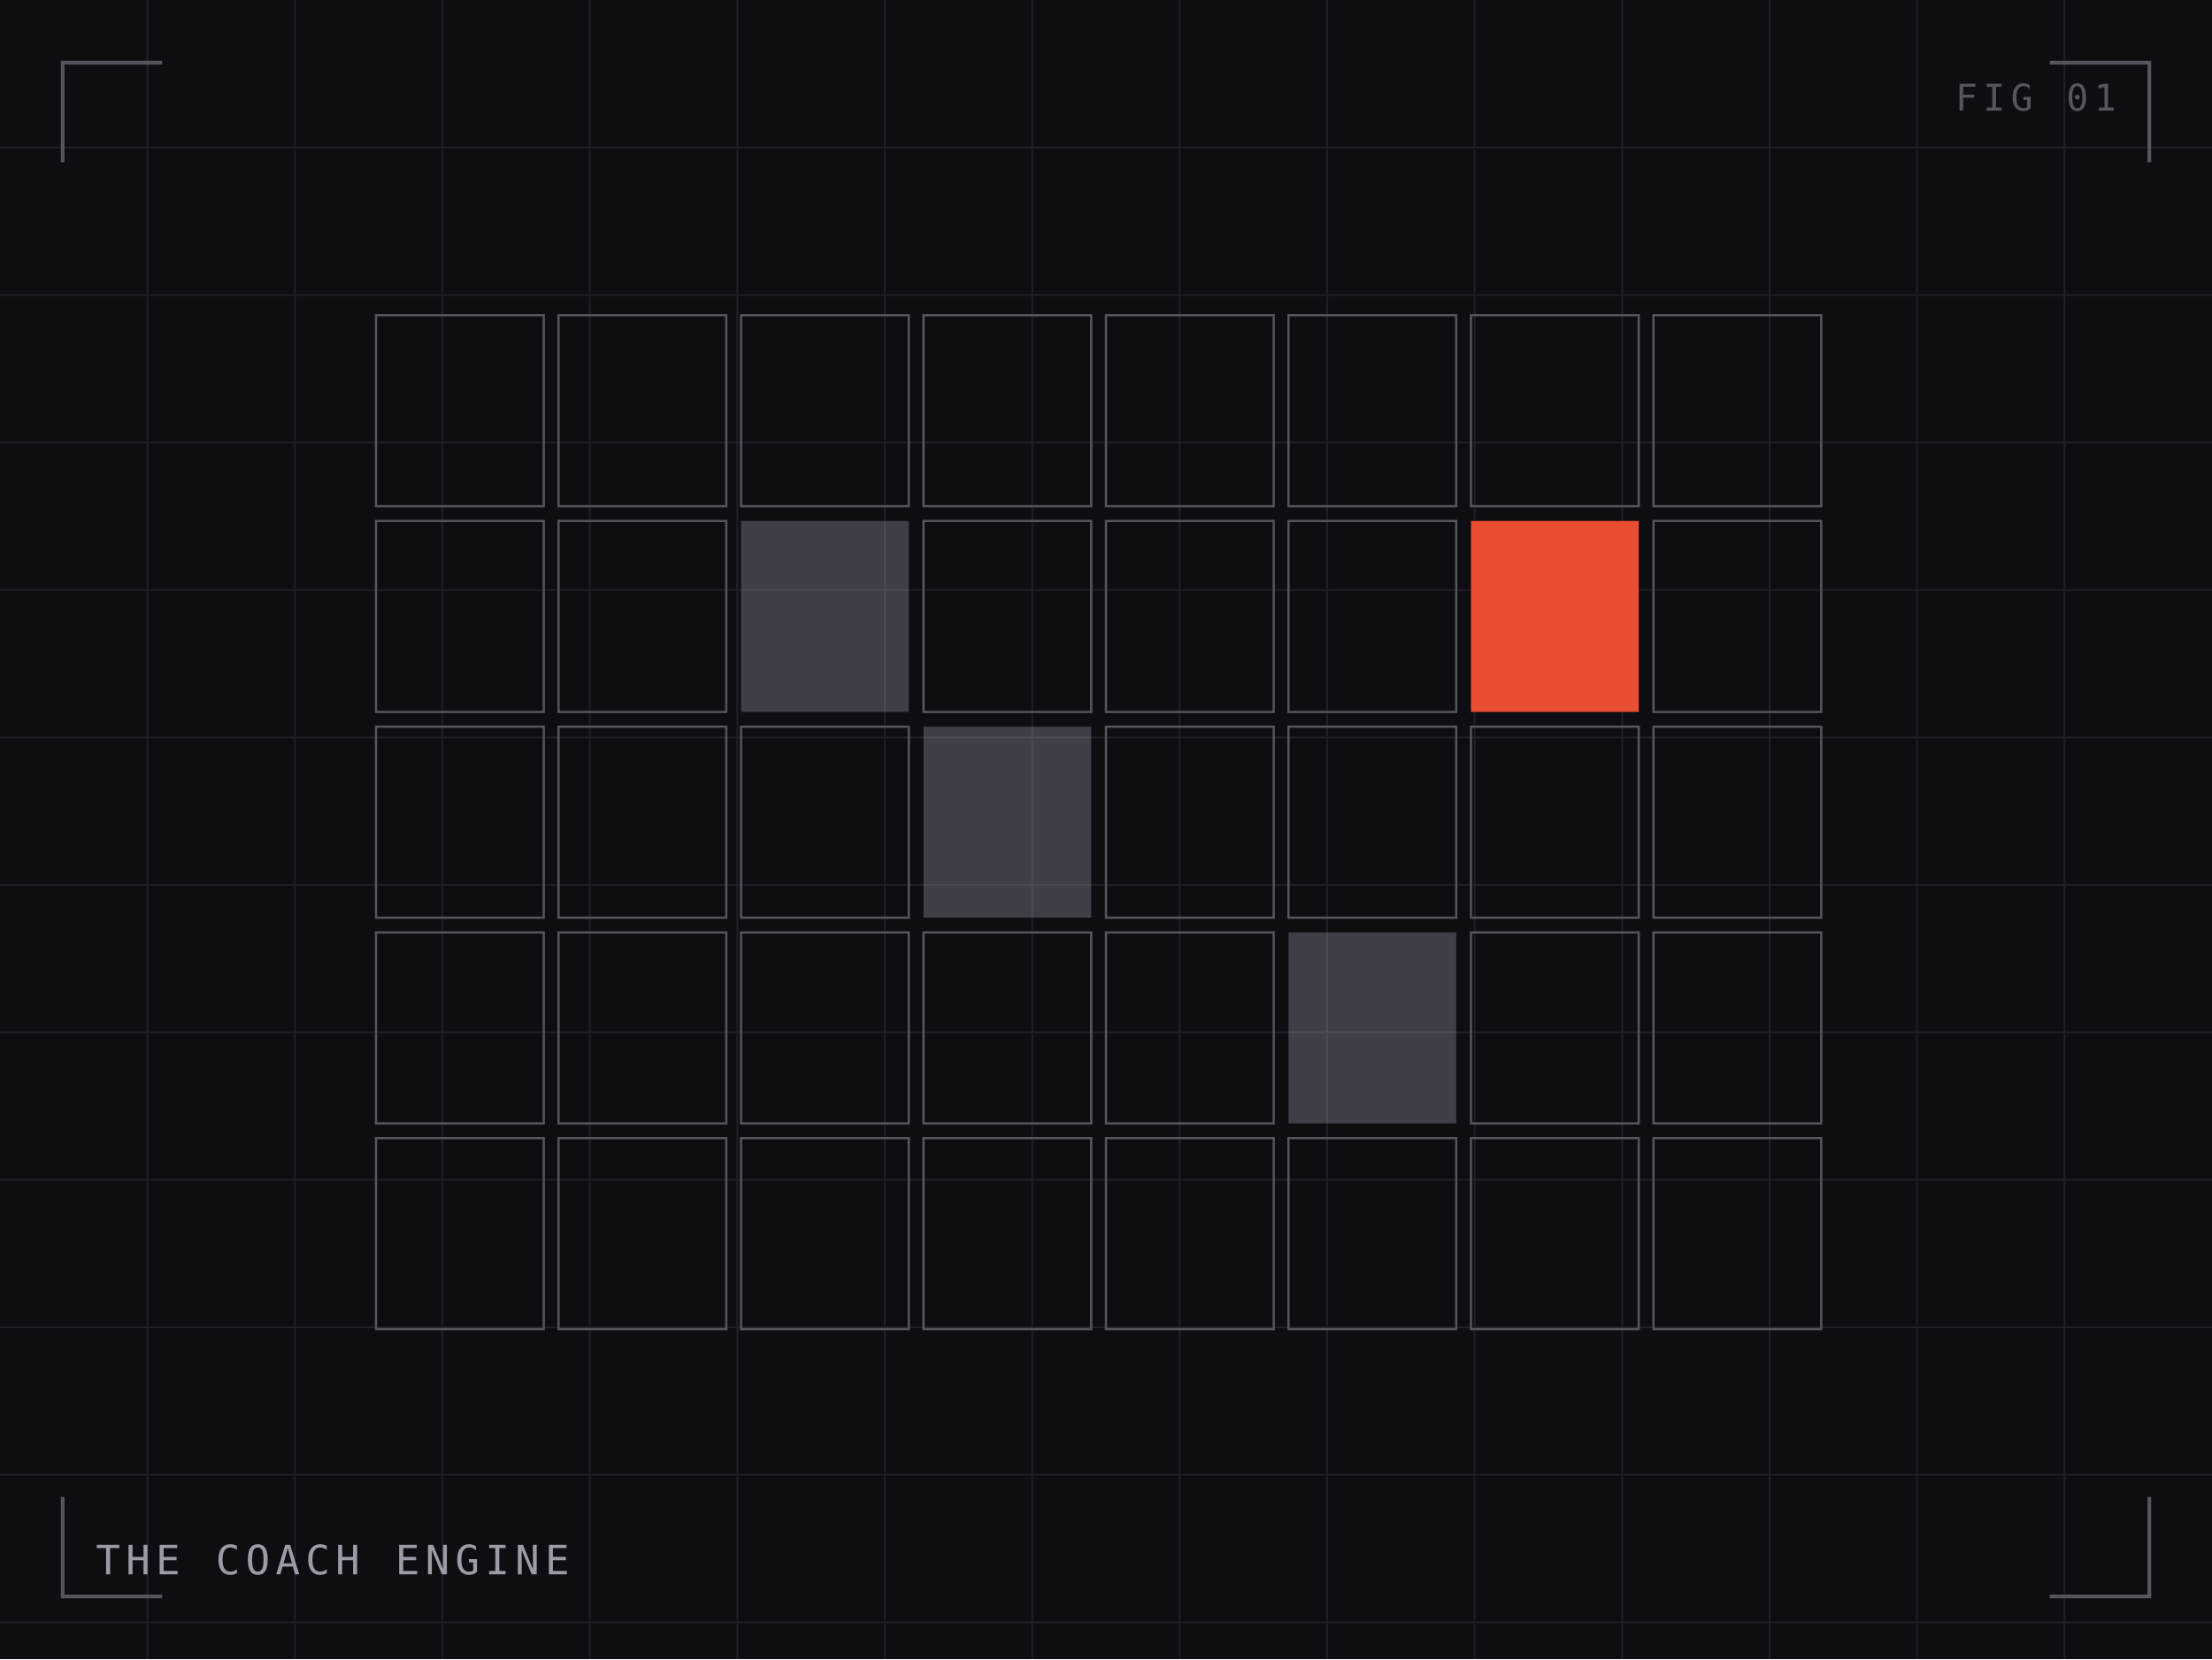
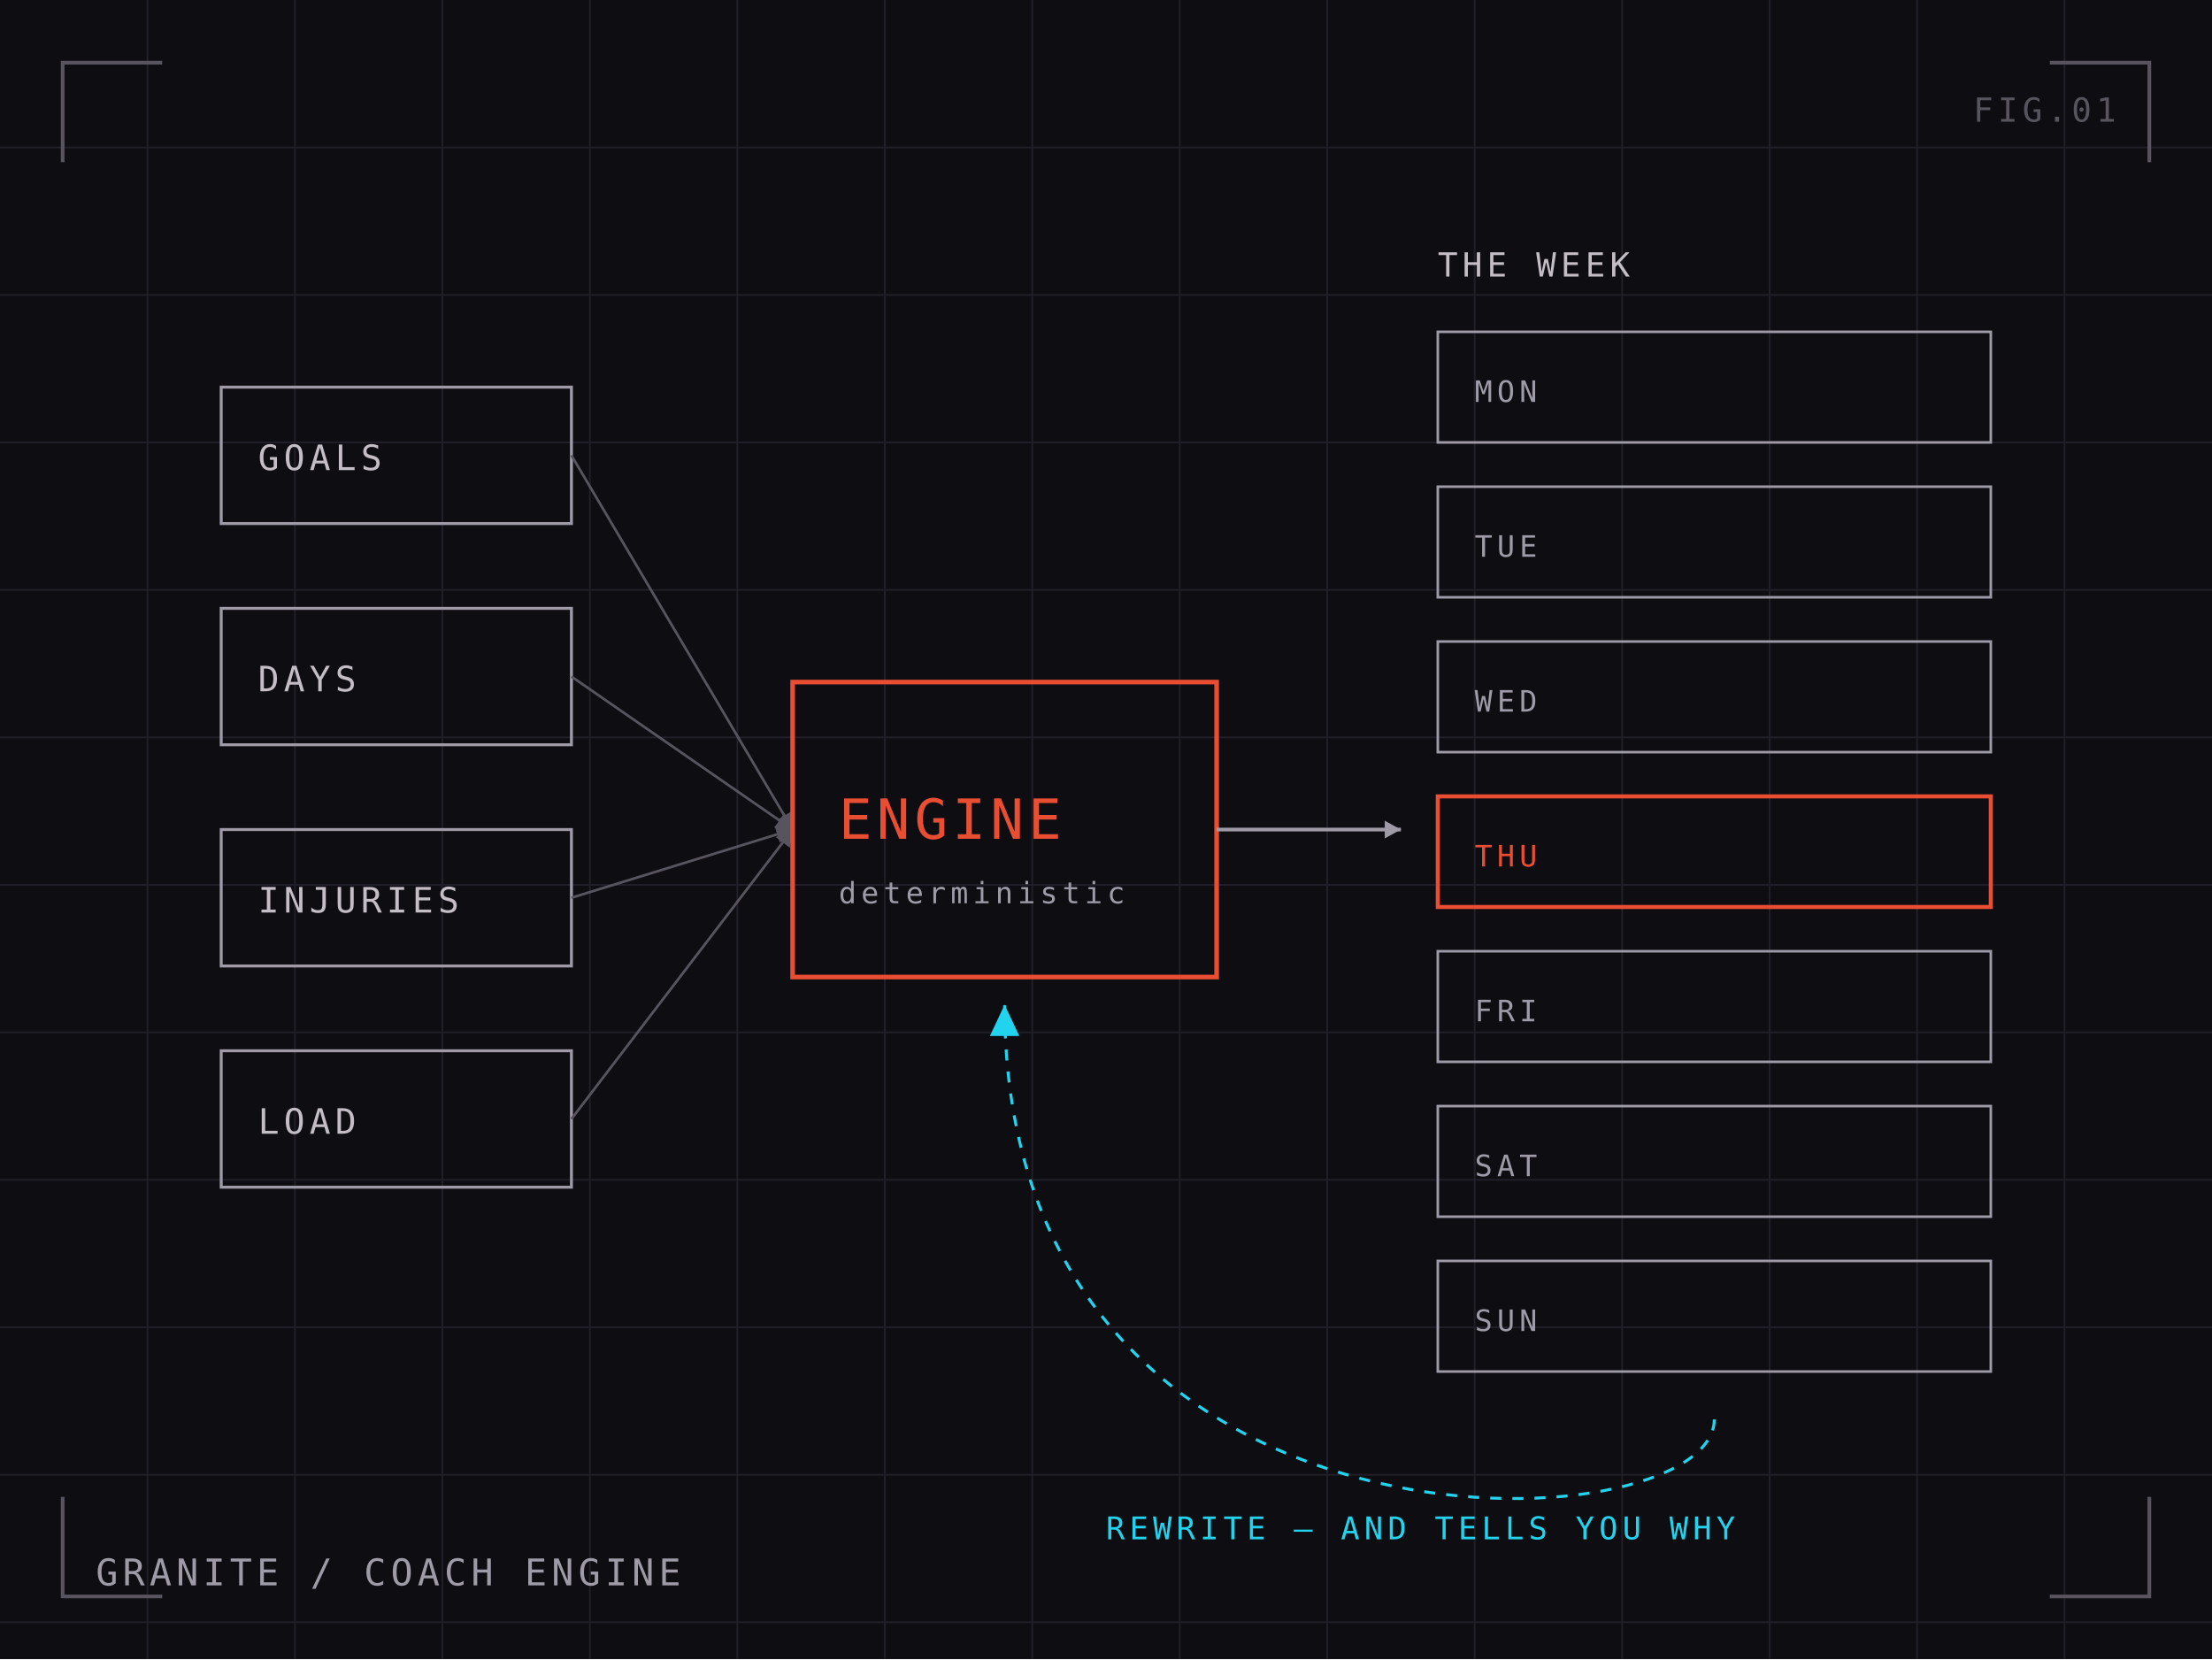
<svg xmlns="http://www.w3.org/2000/svg" viewBox="0 0 1200 900" preserveAspectRatio="xMidYMid slice">
  <rect width="1200" height="900" fill="#0e0d12" />
  <line x1="80" y1="0" x2="80" y2="900" stroke="#201e26" stroke-width="1" />
  <line x1="160" y1="0" x2="160" y2="900" stroke="#201e26" stroke-width="1" />
  <line x1="240" y1="0" x2="240" y2="900" stroke="#201e26" stroke-width="1" />
  <line x1="320" y1="0" x2="320" y2="900" stroke="#201e26" stroke-width="1" />
  <line x1="400" y1="0" x2="400" y2="900" stroke="#201e26" stroke-width="1" />
  <line x1="480" y1="0" x2="480" y2="900" stroke="#201e26" stroke-width="1" />
  <line x1="560" y1="0" x2="560" y2="900" stroke="#201e26" stroke-width="1" />
  <line x1="640" y1="0" x2="640" y2="900" stroke="#201e26" stroke-width="1" />
  <line x1="720" y1="0" x2="720" y2="900" stroke="#201e26" stroke-width="1" />
  <line x1="800" y1="0" x2="800" y2="900" stroke="#201e26" stroke-width="1" />
  <line x1="880" y1="0" x2="880" y2="900" stroke="#201e26" stroke-width="1" />
  <line x1="960" y1="0" x2="960" y2="900" stroke="#201e26" stroke-width="1" />
  <line x1="1040" y1="0" x2="1040" y2="900" stroke="#201e26" stroke-width="1" />
  <line x1="1120" y1="0" x2="1120" y2="900" stroke="#201e26" stroke-width="1" />
  <line x1="0" y1="80" x2="1200" y2="80" stroke="#201e26" stroke-width="1" />
  <line x1="0" y1="160" x2="1200" y2="160" stroke="#201e26" stroke-width="1" />
  <line x1="0" y1="240" x2="1200" y2="240" stroke="#201e26" stroke-width="1" />
  <line x1="0" y1="320" x2="1200" y2="320" stroke="#201e26" stroke-width="1" />
  <line x1="0" y1="400" x2="1200" y2="400" stroke="#201e26" stroke-width="1" />
  <line x1="0" y1="480" x2="1200" y2="480" stroke="#201e26" stroke-width="1" />
  <line x1="0" y1="560" x2="1200" y2="560" stroke="#201e26" stroke-width="1" />
  <line x1="0" y1="640" x2="1200" y2="640" stroke="#201e26" stroke-width="1" />
  <line x1="0" y1="720" x2="1200" y2="720" stroke="#201e26" stroke-width="1" />
  <line x1="0" y1="800" x2="1200" y2="800" stroke="#201e26" stroke-width="1" />
  <line x1="0" y1="880" x2="1200" y2="880" stroke="#201e26" stroke-width="1" />
-   <rect x="204" y="171.0" width="91.0" height="103.6" fill="none" stroke="#57545e" stroke-width="1.2" />
-   <rect x="204" y="282.6" width="91.0" height="103.6" fill="none" stroke="#57545e" stroke-width="1.2" />
-   <rect x="204" y="394.2" width="91.0" height="103.6" fill="none" stroke="#57545e" stroke-width="1.2" />
-   <rect x="204" y="505.8" width="91.0" height="103.6" fill="none" stroke="#57545e" stroke-width="1.2" />
-   <rect x="204" y="617.4" width="91.0" height="103.6" fill="none" stroke="#57545e" stroke-width="1.2" />
-   <rect x="303.0" y="171.0" width="91.0" height="103.6" fill="none" stroke="#57545e" stroke-width="1.2" />
-   <rect x="303.0" y="282.6" width="91.0" height="103.6" fill="none" stroke="#57545e" stroke-width="1.2" />
-   <rect x="303.0" y="394.2" width="91.0" height="103.6" fill="none" stroke="#57545e" stroke-width="1.2" />
-   <rect x="303.0" y="505.8" width="91.0" height="103.6" fill="none" stroke="#57545e" stroke-width="1.2" />
-   <rect x="303.0" y="617.4" width="91.0" height="103.6" fill="none" stroke="#57545e" stroke-width="1.2" />
-   <rect x="402.0" y="171.0" width="91.0" height="103.6" fill="none" stroke="#57545e" stroke-width="1.2" />
-   <rect x="402.0" y="282.6" width="91.0" height="103.6" fill="#9e9ba6" opacity="0.35" />
-   <rect x="402.0" y="394.2" width="91.0" height="103.6" fill="none" stroke="#57545e" stroke-width="1.2" />
-   <rect x="402.0" y="505.8" width="91.0" height="103.6" fill="none" stroke="#57545e" stroke-width="1.2" />
-   <rect x="402.0" y="617.4" width="91.0" height="103.6" fill="none" stroke="#57545e" stroke-width="1.2" />
-   <rect x="501.0" y="171.0" width="91.0" height="103.6" fill="none" stroke="#57545e" stroke-width="1.2" />
-   <rect x="501.0" y="282.6" width="91.0" height="103.6" fill="none" stroke="#57545e" stroke-width="1.2" />
-   <rect x="501.0" y="394.2" width="91.0" height="103.6" fill="#9e9ba6" opacity="0.35" />
-   <rect x="501.0" y="505.8" width="91.0" height="103.6" fill="none" stroke="#57545e" stroke-width="1.2" />
-   <rect x="501.0" y="617.4" width="91.0" height="103.6" fill="none" stroke="#57545e" stroke-width="1.2" />
-   <rect x="600.0" y="171.0" width="91.0" height="103.6" fill="none" stroke="#57545e" stroke-width="1.2" />
-   <rect x="600.0" y="282.6" width="91.0" height="103.6" fill="none" stroke="#57545e" stroke-width="1.2" />
-   <rect x="600.0" y="394.2" width="91.0" height="103.6" fill="none" stroke="#57545e" stroke-width="1.2" />
-   <rect x="600.0" y="505.8" width="91.0" height="103.6" fill="none" stroke="#57545e" stroke-width="1.2" />
-   <rect x="600.0" y="617.4" width="91.0" height="103.6" fill="none" stroke="#57545e" stroke-width="1.2" />
-   <rect x="699.0" y="171.0" width="91.0" height="103.6" fill="none" stroke="#57545e" stroke-width="1.2" />
-   <rect x="699.0" y="282.6" width="91.0" height="103.6" fill="none" stroke="#57545e" stroke-width="1.2" />
-   <rect x="699.0" y="394.2" width="91.0" height="103.6" fill="none" stroke="#57545e" stroke-width="1.2" />
-   <rect x="699.0" y="505.8" width="91.0" height="103.6" fill="#9e9ba6" opacity="0.35" />
-   <rect x="699.0" y="617.4" width="91.0" height="103.6" fill="none" stroke="#57545e" stroke-width="1.2" />
-   <rect x="798.0" y="171.0" width="91.0" height="103.6" fill="none" stroke="#57545e" stroke-width="1.2" />
-   <rect x="798.0" y="282.6" width="91.0" height="103.6" fill="#EA4E32" />
-   <rect x="798.0" y="394.2" width="91.0" height="103.6" fill="none" stroke="#57545e" stroke-width="1.2" />
-   <rect x="798.0" y="505.8" width="91.0" height="103.6" fill="none" stroke="#57545e" stroke-width="1.2" />
-   <rect x="798.0" y="617.4" width="91.0" height="103.6" fill="none" stroke="#57545e" stroke-width="1.2" />
-   <rect x="897.0" y="171.0" width="91.0" height="103.6" fill="none" stroke="#57545e" stroke-width="1.2" />
-   <rect x="897.0" y="282.6" width="91.0" height="103.6" fill="none" stroke="#57545e" stroke-width="1.2" />
-   <rect x="897.0" y="394.2" width="91.0" height="103.6" fill="none" stroke="#57545e" stroke-width="1.2" />
-   <rect x="897.0" y="505.8" width="91.0" height="103.6" fill="none" stroke="#57545e" stroke-width="1.2" />
-   <rect x="897.0" y="617.4" width="91.0" height="103.6" fill="none" stroke="#57545e" stroke-width="1.2" />
+   <rect x="120" y="210" width="190" height="74" fill="none" stroke="#9e9ba6" stroke-width="1.6" />
+   <text x="140" y="255" fill="#c3bec6" font-family="ui-monospace,Menlo,monospace" font-size="19" letter-spacing="2.5">GOALS</text>
+   <line x1="310" y1="247" x2="430" y2="450" stroke="#57545e" stroke-width="1.4" />
+   <polygon points="430,450 421.407,444.885 429.661,440.006" fill="#57545e" />
+   <rect x="120" y="330" width="190" height="74" fill="none" stroke="#9e9ba6" stroke-width="1.6" />
+   <text x="140" y="375" fill="#c3bec6" font-family="ui-monospace,Menlo,monospace" font-size="19" letter-spacing="2.5">DAYS</text>
+   <line x1="310" y1="367" x2="430" y2="450" stroke="#57545e" stroke-width="1.4" />
+   <polygon points="430,450 420.055,448.951 425.51,441.065" fill="#57545e" />
+   <rect x="120" y="450" width="190" height="74" fill="none" stroke="#9e9ba6" stroke-width="1.6" />
+   <text x="140" y="495" fill="#c3bec6" font-family="ui-monospace,Menlo,monospace" font-size="19" letter-spacing="2.5">INJURIES</text>
+   <line x1="310" y1="487" x2="430" y2="450" stroke="#57545e" stroke-width="1.4" />
+   <polygon points="430,450 423.026,457.167 420.201,448.004" fill="#57545e" />
+   <rect x="120" y="570" width="190" height="74" fill="none" stroke="#9e9ba6" stroke-width="1.6" />
+   <text x="140" y="615" fill="#c3bec6" font-family="ui-monospace,Menlo,monospace" font-size="19" letter-spacing="2.5">LOAD</text>
+   <line x1="310" y1="607" x2="430" y2="450" stroke="#57545e" stroke-width="1.4" />
+   <polygon points="430,450 428.48,459.884 420.862,454.061" fill="#57545e" />
+   <rect x="430" y="370" width="230" height="160" fill="none" stroke="#EA4E32" stroke-width="2.5" />
+   <text x="455" y="455" fill="#EA4E32" font-family="ui-monospace,Menlo,monospace" font-size="30" letter-spacing="2.5">ENGINE</text>
+   <text x="455" y="490" fill="#9e9ba6" font-family="ui-monospace,Menlo,monospace" font-size="16" letter-spacing="2.5">deterministic</text>
+   <line x1="660" y1="450" x2="760" y2="450" stroke="#9e9ba6" stroke-width="2" />
+   <polygon points="760,450 751.224,454.794 751.224,445.206" fill="#9e9ba6" />
+   <rect x="780" y="180" width="300" height="60" fill="none" stroke="#9e9ba6" stroke-width="1.4" />
+   <text x="800" y="218" fill="#9e9ba6" font-family="ui-monospace,Menlo,monospace" font-size="16" letter-spacing="2.5">MON</text>
+   <rect x="780" y="264" width="300" height="60" fill="none" stroke="#9e9ba6" stroke-width="1.4" />
+   <text x="800" y="302" fill="#9e9ba6" font-family="ui-monospace,Menlo,monospace" font-size="16" letter-spacing="2.5">TUE</text>
+   <rect x="780" y="348" width="300" height="60" fill="none" stroke="#9e9ba6" stroke-width="1.4" />
+   <text x="800" y="386" fill="#9e9ba6" font-family="ui-monospace,Menlo,monospace" font-size="16" letter-spacing="2.5">WED</text>
+   <rect x="780" y="432" width="300" height="60" fill="none" stroke="#EA4E32" stroke-width="2.2" />
+   <text x="800" y="470" fill="#EA4E32" font-family="ui-monospace,Menlo,monospace" font-size="16" letter-spacing="2.5">THU</text>
+   <rect x="780" y="516" width="300" height="60" fill="none" stroke="#9e9ba6" stroke-width="1.4" />
+   <text x="800" y="554" fill="#9e9ba6" font-family="ui-monospace,Menlo,monospace" font-size="16" letter-spacing="2.5">FRI</text>
+   <rect x="780" y="600" width="300" height="60" fill="none" stroke="#9e9ba6" stroke-width="1.4" />
+   <text x="800" y="638" fill="#9e9ba6" font-family="ui-monospace,Menlo,monospace" font-size="16" letter-spacing="2.5">SAT</text>
+   <rect x="780" y="684" width="300" height="60" fill="none" stroke="#9e9ba6" stroke-width="1.4" />
+   <text x="800" y="722" fill="#9e9ba6" font-family="ui-monospace,Menlo,monospace" font-size="16" letter-spacing="2.5">SUN</text>
+   <text x="780" y="150" fill="#c3bec6" font-family="ui-monospace,Menlo,monospace" font-size="18" letter-spacing="2.5">THE WEEK</text>
+   <path d="M930,770 C930,840 545,860 545,545" fill="none" stroke="#22D3EE" stroke-width="1.6" stroke-dasharray="6 6" />
+   <polygon points="545,545 537,562 553,562" fill="#22D3EE" />
+   <text x="600" y="835" fill="#22D3EE" font-family="ui-monospace,Menlo,monospace" font-size="17" letter-spacing="2.5">REWRITE — AND TELLS YOU WHY</text>
  <path d="M34,88 V34 H88" stroke="#57545e" stroke-width="2" fill="none" />
  <path d="M1112,34 H1166 V88" stroke="#57545e" stroke-width="2" fill="none" />
  <path d="M34,812 V866 H88" stroke="#57545e" stroke-width="2" fill="none" />
  <path d="M1112,866 H1166 V812" stroke="#57545e" stroke-width="2" fill="none" />
-   <text x="52" y="854" fill="#9e9ba6" font-family="ui-monospace,Menlo,monospace" font-size="22" letter-spacing="3">THE COACH ENGINE</text>
-   <text x="1148" y="60" text-anchor="end" fill="#57545e" font-family="ui-monospace,Menlo,monospace" font-size="20" letter-spacing="3">FIG 01</text>
+   <text x="52" y="860" fill="#9e9ba6" font-family="ui-monospace,Menlo,monospace" font-size="20" letter-spacing="2.5">GRANITE / COACH ENGINE</text>
+   <text x="1148" y="66" text-anchor="end" fill="#57545e" font-family="ui-monospace,Menlo,monospace" font-size="18" letter-spacing="2.5">FIG.01</text>
</svg>
